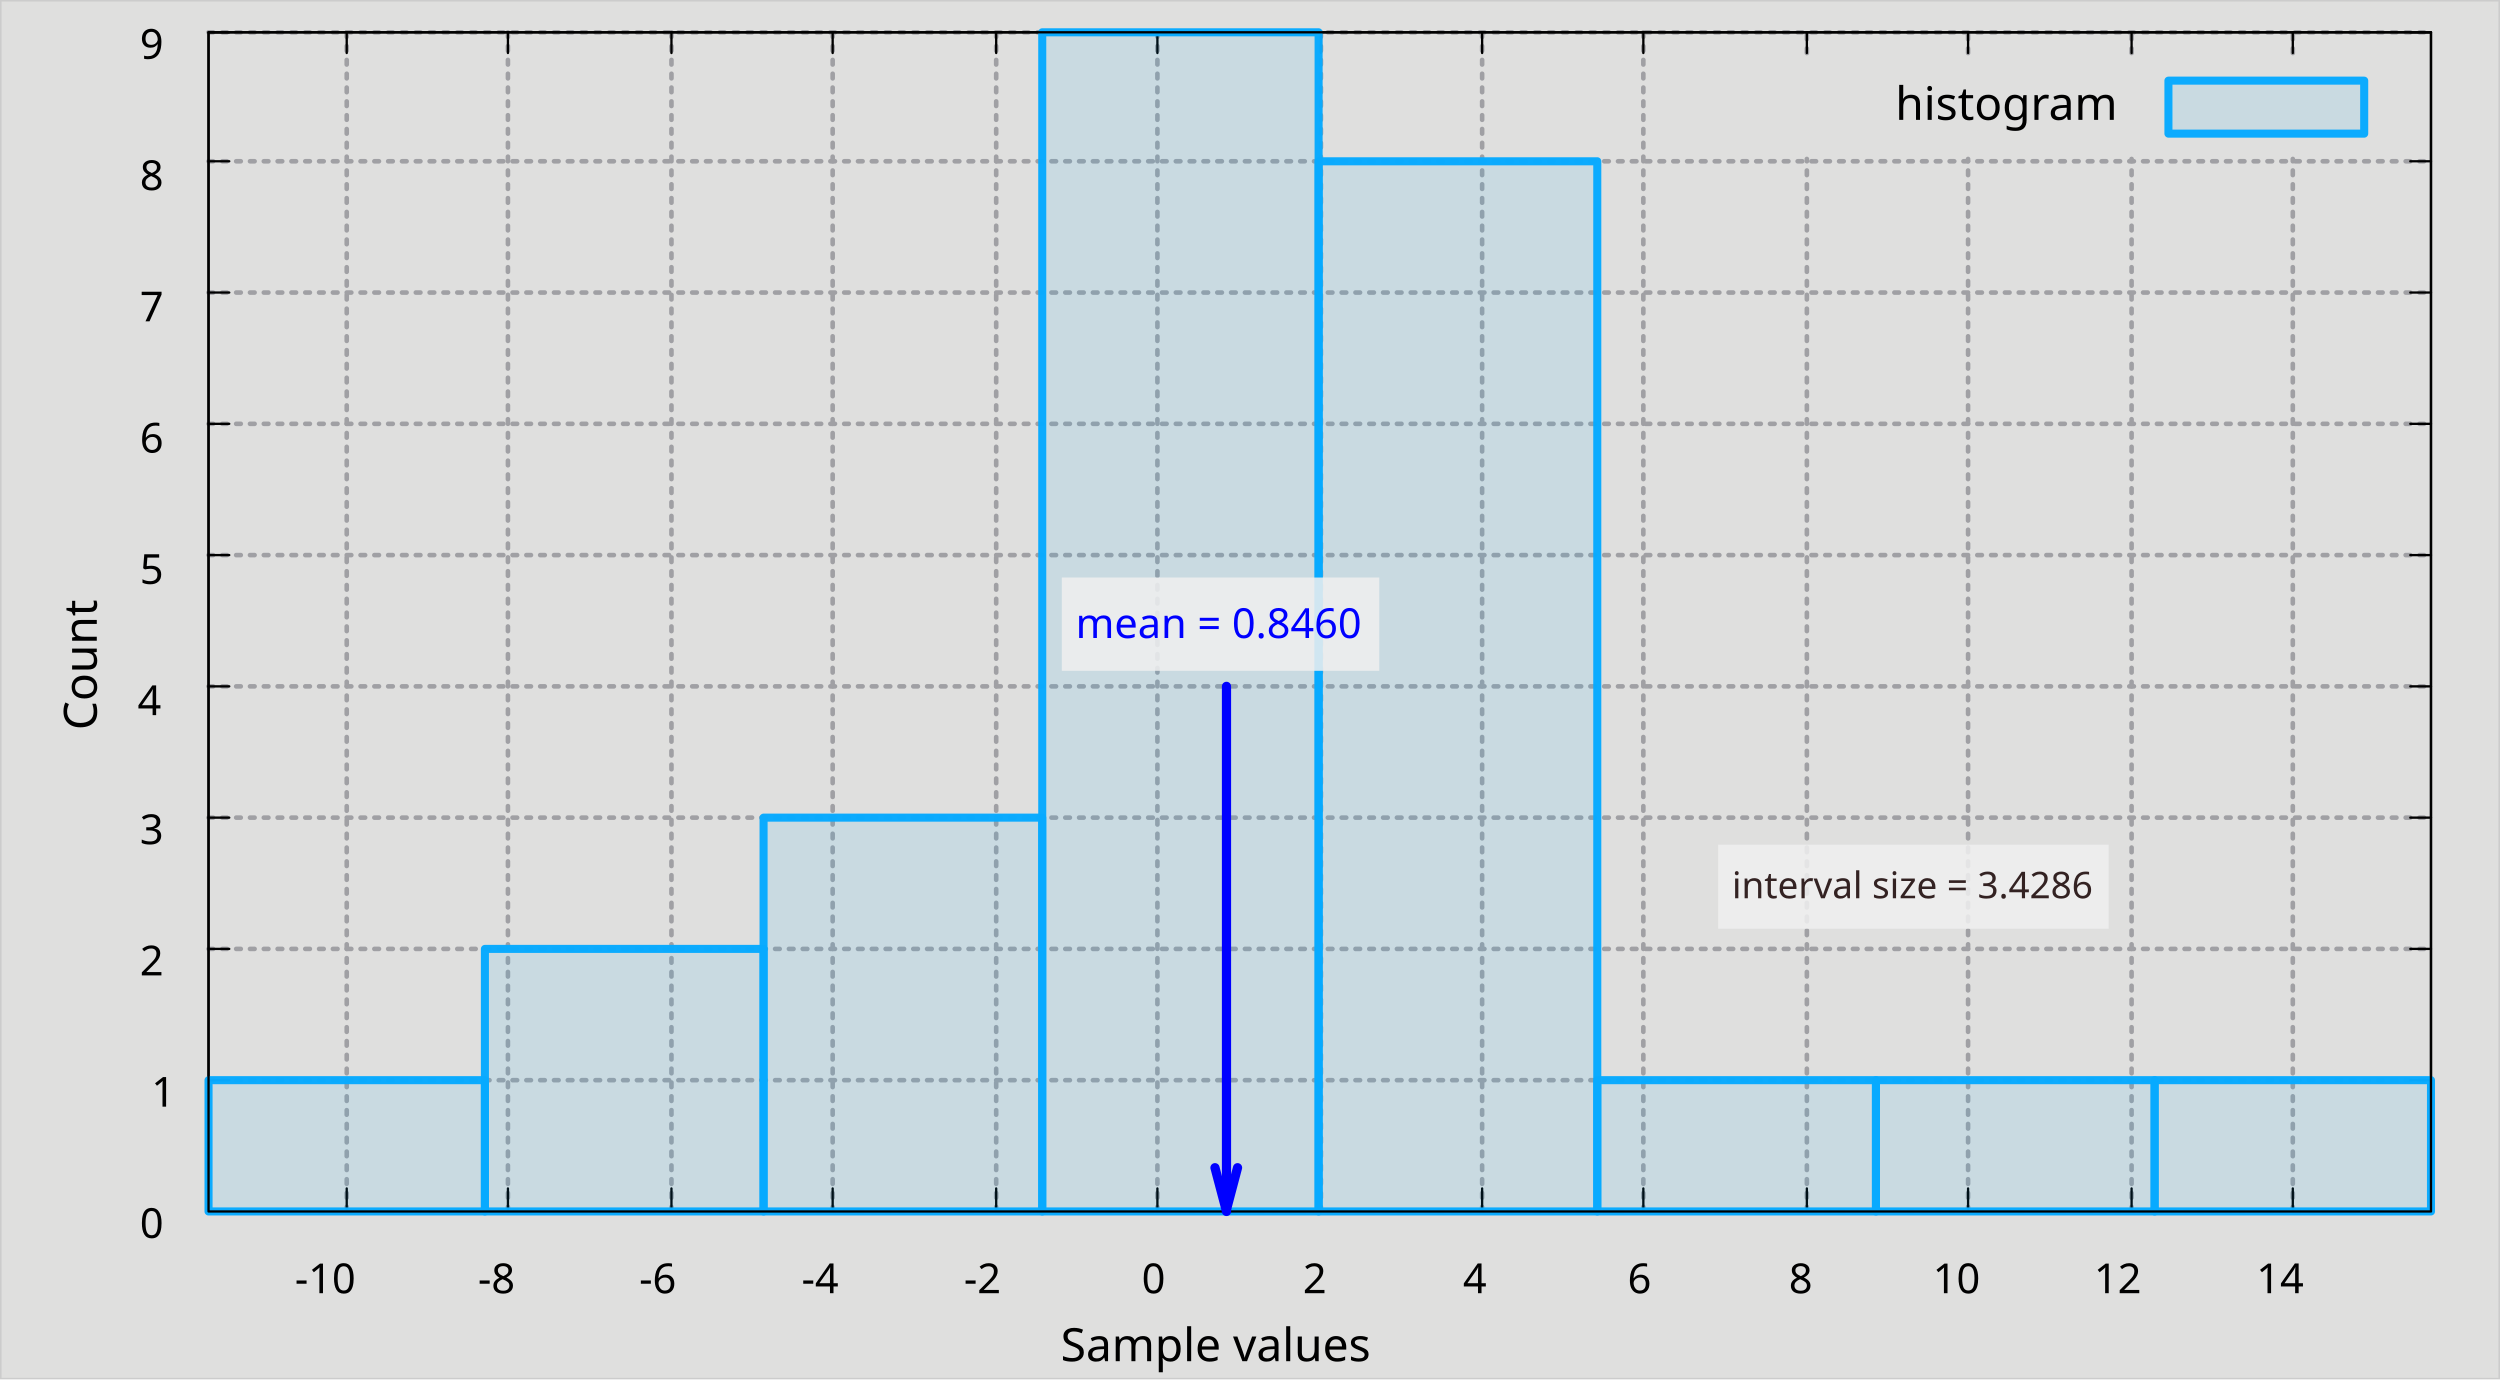
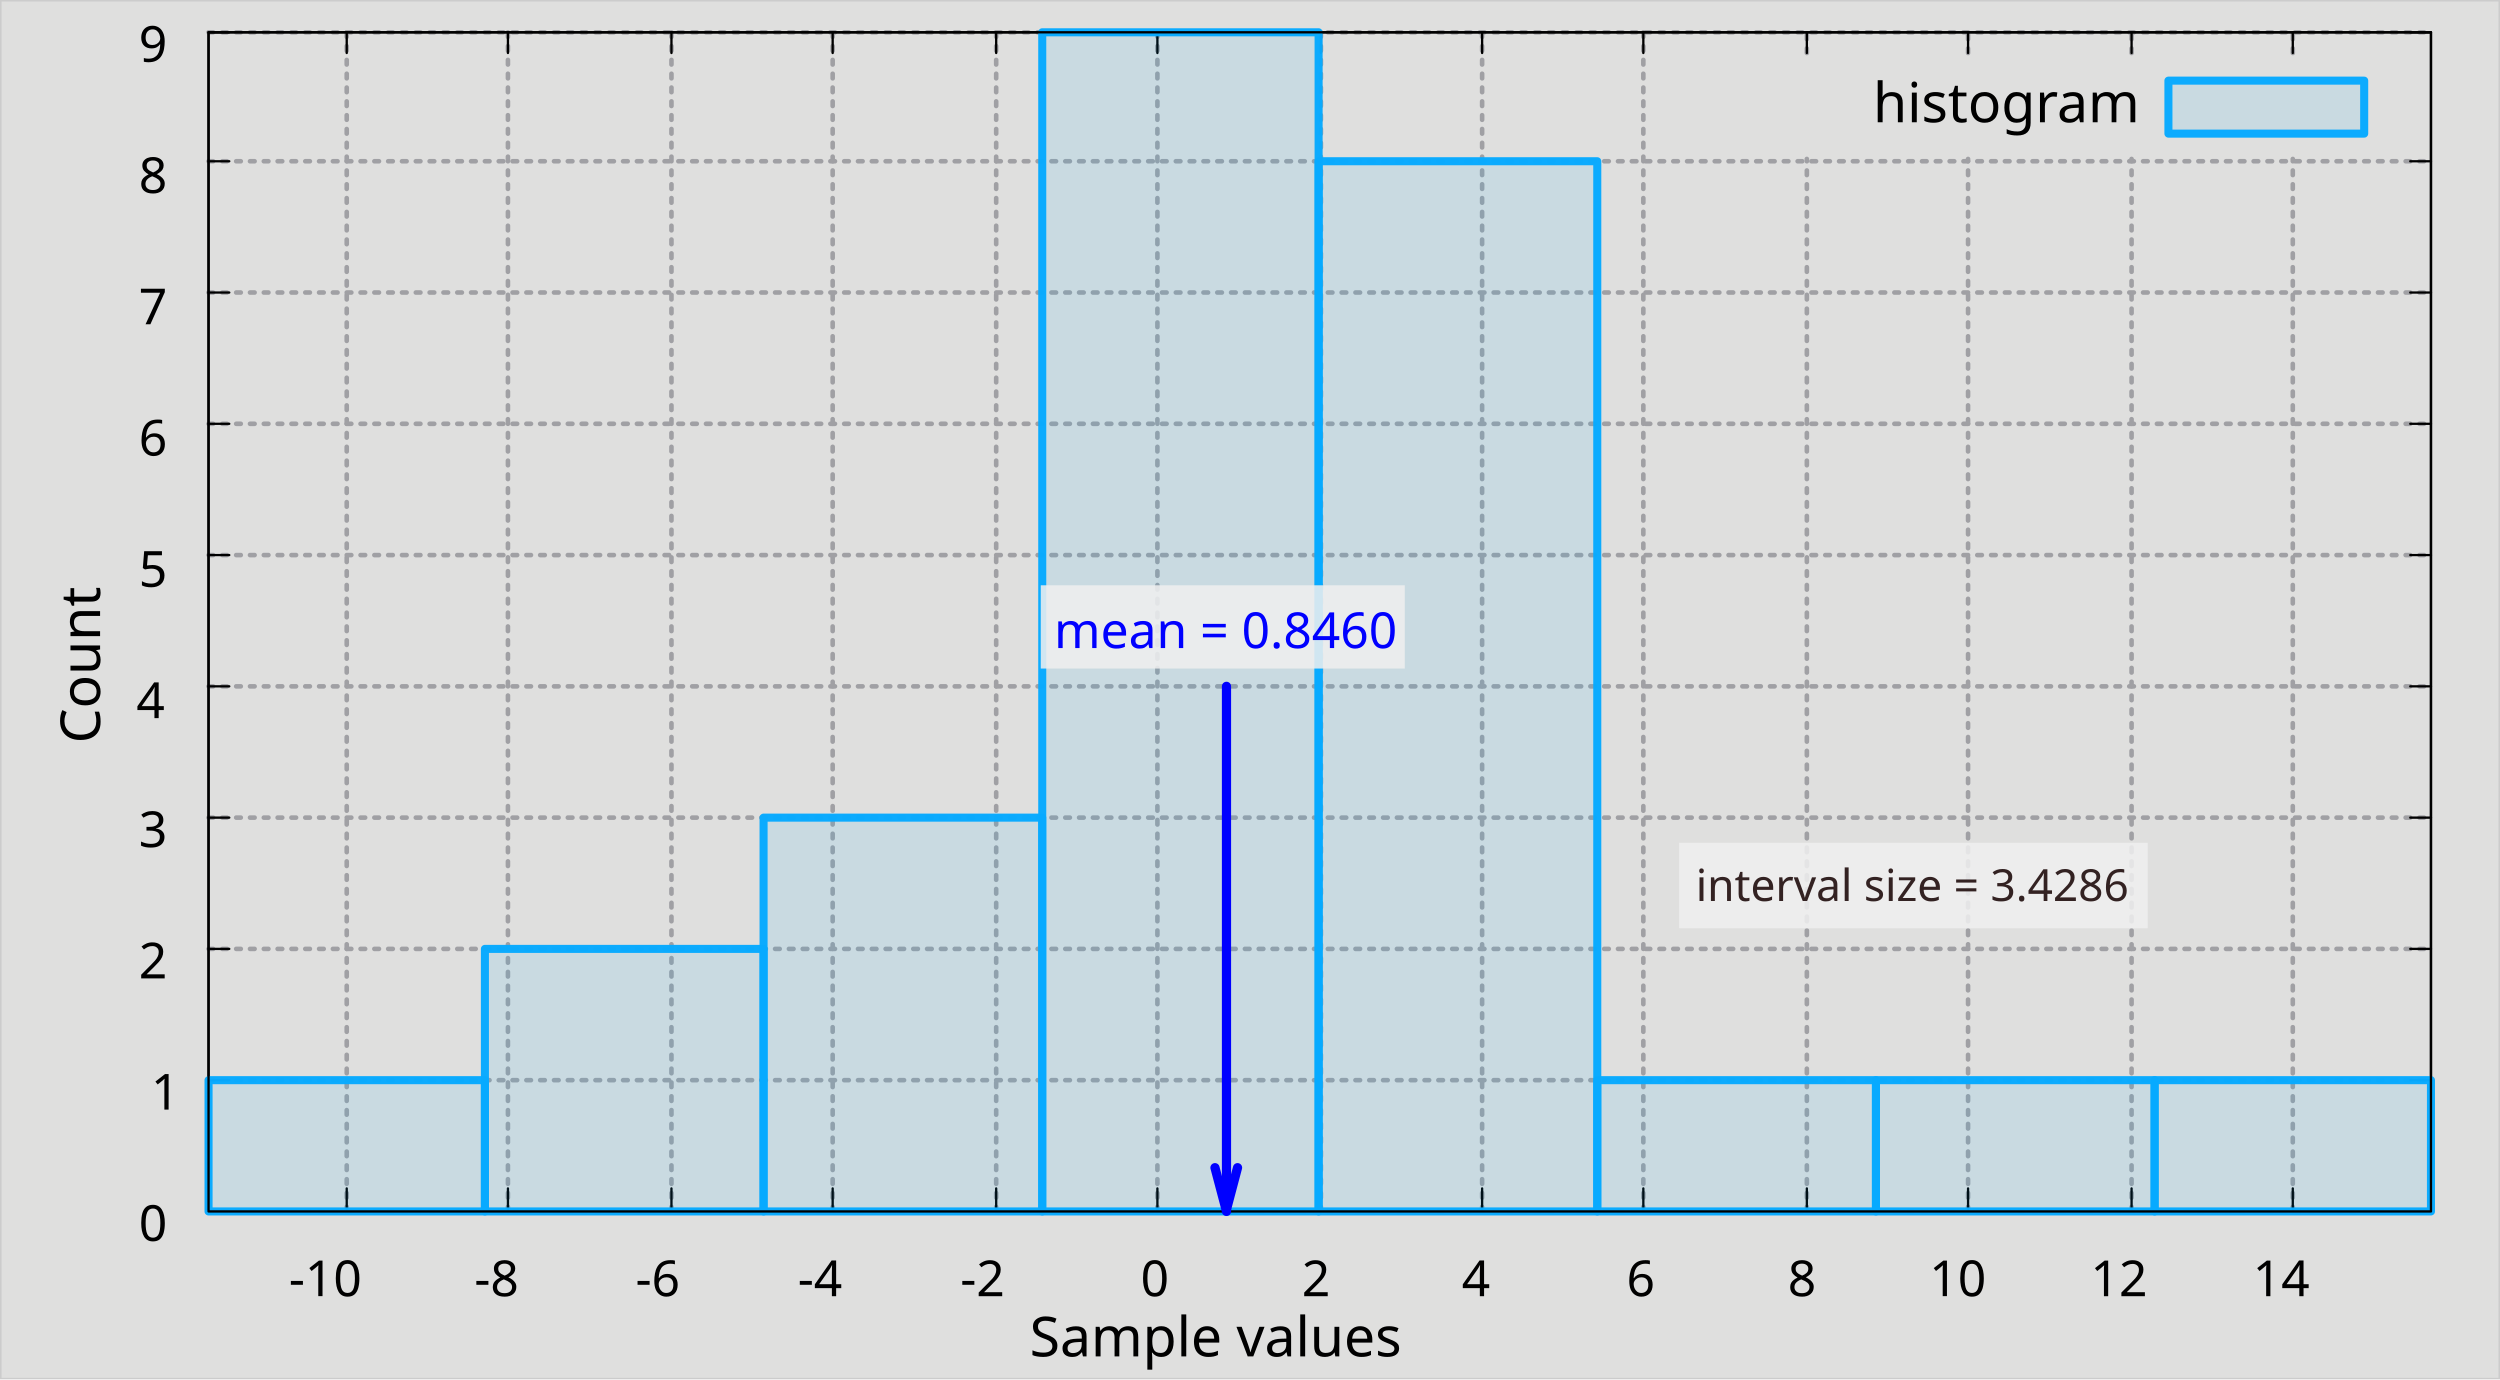
- <svg xmlns="http://www.w3.org/2000/svg" width="800" height="441.38" version="1.2" viewBox="0 0 600 331.03">
-   <g transform="matrix(.55174 0 0 .55174 4.4753e-6 -4.4887e-6)">
-     <rect x=".334" y=".334" width="1086.8" height="599.33" fill="#dddddc" fill-opacity=".941" stroke="#ccc" stroke-width=".668" />
-     <g transform="translate(-3,6)" fill-rule="evenodd">
-       <g fill="none" stroke-linecap="round" stroke-linejoin="round">
-         <polyline transform="matrix(1.0018,0,0,1.0018,-24,-16.5)" points="117.5 536.5 1082.5 536.5" stroke="#a0a0a4" stroke-dasharray="2, 4" stroke-width="2" />
-         <polyline transform="matrix(1.0018,0,0,1.0018,-24,-16.5)" points="117.5 536.5 126.5 536.5" stroke="#000" />
-         <polyline transform="matrix(1.0018,0,0,1.0018,-24,-16.5)" points="1082.5 536.5 1073.5 536.5" stroke="#000" />
+ <svg xmlns="http://www.w3.org/2000/svg" width="700" height="386.21" version="1.2" viewBox="0 0 525 289.66">
+   <rect x=".161" y=".161" width="524.68" height="289.34" fill="#dddddc" fill-opacity=".941" stroke="#ccc" stroke-width=".322" />
+   <g fill="none" stroke-linecap="round" stroke-linejoin="round">
+     <polyline transform="matrix(.48364 0 0 .48364 -13.035 -5.0691)" points="117.5 536.5 1082.5 536.5" stroke="#a0a0a4" stroke-dasharray="2, 4" stroke-width="2" />
+     <polyline transform="matrix(.48364 0 0 .48364 -13.035 -5.0691)" points="117.5 536.5 126.5 536.5" stroke="#000" />
+     <polyline transform="matrix(.48364 0 0 .48364 -13.035 -5.0691)" points="1082.5 536.5 1073.5 536.5" stroke="#000" />
+   </g>
+   <text x="26.426" y="260.588" fill="#000000" fill-rule="evenodd" font-family="Sans" font-size="10.446px" font-weight="400" stroke-linecap="square" stroke-linejoin="bevel" stroke-width=".58" xml:space="preserve"> 0</text>
+   <g fill="none" stroke-linecap="round" stroke-linejoin="round">
+     <polyline transform="matrix(.48364 0 0 .48364 -13.035 -5.0691)" points="117.5 479.5 1082.5 479.5" stroke="#a0a0a4" stroke-dasharray="2, 4" stroke-width="2" />
+     <polyline transform="matrix(.48364 0 0 .48364 -13.035 -5.0691)" points="117.5 479.5 126.5 479.5" stroke="#000" />
+     <polyline transform="matrix(.48364 0 0 .48364 -13.035 -5.0691)" points="1082.5 479.5 1073.5 479.5" stroke="#000" />
+   </g>
+   <text x="28.99" y="233.02" fill="#000000" fill-rule="evenodd" font-family="Sans" font-size="10.446px" font-weight="400" stroke-linecap="square" stroke-linejoin="bevel" stroke-width=".58" xml:space="preserve"> 1</text>
+   <g fill="none" stroke-linecap="round" stroke-linejoin="round">
+     <polyline transform="matrix(.48364 0 0 .48364 -13.035 -5.0691)" points="117.5 422.5 1082.5 422.5" stroke="#a0a0a4" stroke-dasharray="2, 4" stroke-width="2" />
+     <polyline transform="matrix(.48364 0 0 .48364 -13.035 -5.0691)" points="117.5 422.5 126.5 422.5" stroke="#000" />
+     <polyline transform="matrix(.48364 0 0 .48364 -13.035 -5.0691)" points="1082.5 422.5 1073.5 422.5" stroke="#000" />
+   </g>
+   <text x="26.428" y="205.461" fill="#000000" fill-rule="evenodd" font-family="Sans" font-size="10.446px" font-weight="400" stroke-linecap="square" stroke-linejoin="bevel" stroke-width=".58" xml:space="preserve"> 2</text>
+   <g fill="none" stroke-linecap="round" stroke-linejoin="round">
+     <polyline transform="matrix(.48364 0 0 .48364 -13.035 -5.0691)" points="117.5 365.5 1082.5 365.5" stroke="#a0a0a4" stroke-dasharray="2, 4" stroke-width="2" />
+     <polyline transform="matrix(.48364 0 0 .48364 -13.035 -5.0691)" points="117.5 365.5 126.5 365.5" stroke="#000" />
+     <polyline transform="matrix(.48364 0 0 .48364 -13.035 -5.0691)" points="1082.5 365.5 1073.5 365.5" stroke="#000" />
+   </g>
+   <text x="26.433" y="177.885" fill="#000000" fill-rule="evenodd" font-family="Sans" font-size="10.446px" font-weight="400" stroke-linecap="square" stroke-linejoin="bevel" stroke-width=".58" xml:space="preserve"> 3</text>
+   <g fill="none" stroke-linecap="round" stroke-linejoin="round">
+     <polyline transform="matrix(.48364 0 0 .48364 -13.035 -5.0691)" points="117.5 308.5 1082.5 308.5" stroke="#a0a0a4" stroke-dasharray="2, 4" stroke-width="2" />
+     <polyline transform="matrix(.48364 0 0 .48364 -13.035 -5.0691)" points="117.5 308.5 126.5 308.5" stroke="#000" />
+     <polyline transform="matrix(.48364 0 0 .48364 -13.035 -5.0691)" points="1082.5 308.5 1073.5 308.5" stroke="#000" />
+   </g>
+   <text x="25.917" y="150.805" fill="#000000" fill-rule="evenodd" font-family="Sans" font-size="10.446px" font-weight="400" stroke-linecap="square" stroke-linejoin="bevel" stroke-width=".58" xml:space="preserve"> 4</text>
+   <g fill="none" stroke-linecap="round" stroke-linejoin="round">
+     <polyline transform="matrix(.48364 0 0 .48364 -13.035 -5.0691)" points="117.5 251.5 1082.5 251.5" stroke="#a0a0a4" stroke-dasharray="2, 4" stroke-width="2" />
+     <polyline transform="matrix(.48364 0 0 .48364 -13.035 -5.0691)" points="117.5 251.5 126.5 251.5" stroke="#000" />
+     <polyline transform="matrix(.48364 0 0 .48364 -13.035 -5.0691)" points="1082.5 251.5 1073.5 251.5" stroke="#000" />
+   </g>
+   <text x="26.433" y="123.225" fill="#000000" fill-rule="evenodd" font-family="Sans" font-size="10.446px" font-weight="400" stroke-linecap="square" stroke-linejoin="bevel" stroke-width=".58" xml:space="preserve"> 5</text>
+   <g fill="none" stroke-linecap="round" stroke-linejoin="round">
+     <polyline transform="matrix(.48364 0 0 .48364 -13.035 -5.0691)" points="117.5 194.5 1082.5 194.5" stroke="#a0a0a4" stroke-dasharray="2, 4" stroke-width="2" />
+     <polyline transform="matrix(.48364 0 0 .48364 -13.035 -5.0691)" points="117.5 194.5 126.5 194.5" stroke="#000" />
+     <polyline transform="matrix(.48364 0 0 .48364 -13.035 -5.0691)" points="1082.5 194.5 1073.5 194.5" stroke="#000" />
+   </g>
+   <text x="26.424" y="95.666" fill="#000000" fill-rule="evenodd" font-family="Sans" font-size="10.446px" font-weight="400" stroke-linecap="square" stroke-linejoin="bevel" stroke-width=".58" xml:space="preserve"> 6</text>
+   <g fill="none" stroke-linecap="round" stroke-linejoin="round">
+     <polyline transform="matrix(.48364 0 0 .48364 -13.035 -5.0691)" points="117.5 137.5 1082.5 137.5" stroke="#a0a0a4" stroke-dasharray="2, 4" stroke-width="2" />
+     <polyline transform="matrix(.48364 0 0 .48364 -13.035 -5.0691)" points="117.5 137.5 126.5 137.5" stroke="#000" />
+     <polyline transform="matrix(.48364 0 0 .48364 -13.035 -5.0691)" points="1082.5 137.5 1073.5 137.5" stroke="#000" />
+   </g>
+   <text x="26.426" y="68.099" fill="#000000" fill-rule="evenodd" font-family="Sans" font-size="10.446px" font-weight="400" stroke-linecap="square" stroke-linejoin="bevel" stroke-width=".58" xml:space="preserve"> 7</text>
+   <g fill="none" stroke-linecap="round" stroke-linejoin="round">
+     <polyline transform="matrix(.48364 0 0 .48364 -13.035 -5.0691)" points="117.5 80.5 1082.5 80.5" stroke="#a0a0a4" stroke-dasharray="2, 4" stroke-width="2" />
+     <polyline transform="matrix(.48364 0 0 .48364 -13.035 -5.0691)" points="117.5 80.5 126.5 80.5" stroke="#000" />
+     <polyline transform="matrix(.48364 0 0 .48364 -13.035 -5.0691)" points="1082.5 80.5 1073.5 80.5" stroke="#000" />
+   </g>
+   <text x="26.426" y="40.531" fill="#000000" fill-rule="evenodd" font-family="Sans" font-size="10.446px" font-weight="400" stroke-linecap="square" stroke-linejoin="bevel" stroke-width=".58" xml:space="preserve"> 8</text>
+   <g fill="none" stroke-linecap="round" stroke-linejoin="round">
+     <polyline transform="matrix(.48364 0 0 .48364 -13.035 -5.0691)" points="117.5 24.5 1082.5 24.5" stroke="#a0a0a4" stroke-dasharray="2, 4" stroke-width="2" />
+     <polyline transform="matrix(.48364 0 0 .48364 -13.035 -5.0691)" points="117.5 24.5 126.5 24.5" stroke="#000" />
+     <polyline transform="matrix(.48364 0 0 .48364 -13.035 -5.0691)" points="1082.5 24.5 1073.5 24.5" stroke="#000" />
+   </g>
+   <text x="26.428" y="12.963" fill="#000000" fill-rule="evenodd" font-family="Sans" font-size="10.446px" font-weight="400" stroke-linecap="square" stroke-linejoin="bevel" stroke-width=".58" xml:space="preserve"> 9</text>
+   <g fill="none" stroke-linecap="round" stroke-linejoin="round">
+     <polyline transform="matrix(.48364 0 0 .48364 -13.035 -5.0691)" points="177.5 536.5 177.5 24.5" stroke="#a0a0a4" stroke-dasharray="2, 4" stroke-width="2" />
+     <polyline transform="matrix(.48364 0 0 .48364 -13.035 -5.0691)" points="177.5 536.5 177.5 526.5" stroke="#000" />
+     <polyline transform="matrix(.48364 0 0 .48364 -13.035 -5.0691)" points="177.5 24.5 177.5 33.5" stroke="#000" />
+   </g>
+   <text x="60.661" y="272.196" fill="#000000" fill-rule="evenodd" font-family="Sans" font-size="10.446px" font-weight="400" stroke-linecap="square" stroke-linejoin="bevel" stroke-width=".58" xml:space="preserve">-10</text>
+   <g fill="none" stroke-linecap="round" stroke-linejoin="round">
+     <polyline transform="matrix(.48364 0 0 .48364 -13.035 -5.0691)" points="247.5 536.5 247.5 24.5" stroke="#a0a0a4" stroke-dasharray="2, 4" stroke-width="2" />
+     <polyline transform="matrix(.48364 0 0 .48364 -13.035 -5.0691)" points="247.5 536.5 247.5 526.5" stroke="#000" />
+     <polyline transform="matrix(.48364 0 0 .48364 -13.035 -5.0691)" points="247.5 24.5 247.5 33.5" stroke="#000" />
+   </g>
+   <text x="99.609" y="272.195" fill="#000000" fill-rule="evenodd" font-family="Sans" font-size="10.446px" font-weight="400" stroke-linecap="square" stroke-linejoin="bevel" stroke-width=".58" xml:space="preserve">-8</text>
+   <g fill="none" stroke-linecap="round" stroke-linejoin="round">
+     <polyline transform="matrix(.48364 0 0 .48364 -13.035 -5.0691)" points="318.5 536.5 318.5 24.5" stroke="#a0a0a4" stroke-dasharray="2, 4" stroke-width="2" />
+     <polyline transform="matrix(.48364 0 0 .48364 -13.035 -5.0691)" points="318.5 536.5 318.5 526.5" stroke="#000" />
+     <polyline transform="matrix(.48364 0 0 .48364 -13.035 -5.0691)" points="318.5 24.5 318.5 33.5" stroke="#000" />
+   </g>
+   <text x="133.461" y="272.195" fill="#000000" fill-rule="evenodd" font-family="Sans" font-size="10.446px" font-weight="400" stroke-linecap="square" stroke-linejoin="bevel" stroke-width=".58" xml:space="preserve">-6</text>
+   <g fill="none" stroke-linecap="round" stroke-linejoin="round">
+     <polyline transform="matrix(.48364 0 0 .48364 -13.035 -5.0691)" points="388.5 536.5 388.5 24.5" stroke="#a0a0a4" stroke-dasharray="2, 4" stroke-width="2" />
+     <polyline transform="matrix(.48364 0 0 .48364 -13.035 -5.0691)" points="388.5 536.5 388.5 526.5" stroke="#000" />
+     <polyline transform="matrix(.48364 0 0 .48364 -13.035 -5.0691)" points="388.5 24.5 388.5 33.5" stroke="#000" />
+   </g>
+   <text x="167.535" y="272.198" fill="#000000" fill-rule="evenodd" font-family="Sans" font-size="10.446px" font-weight="400" stroke-linecap="square" stroke-linejoin="bevel" stroke-width=".58" xml:space="preserve">-4</text>
+   <g fill="none" stroke-linecap="round" stroke-linejoin="round">
+     <polyline transform="matrix(.48364 0 0 .48364 -13.035 -5.0691)" points="459.5 536.5 459.5 24.5" stroke="#a0a0a4" stroke-dasharray="2, 4" stroke-width="2" />
+     <polyline transform="matrix(.48364 0 0 .48364 -13.035 -5.0691)" points="459.5 536.5 459.5 526.5" stroke="#000" />
+     <polyline transform="matrix(.48364 0 0 .48364 -13.035 -5.0691)" points="459.5 24.5 459.5 33.5" stroke="#000" />
+   </g>
+   <text x="201.659" y="272.204" fill="#000000" fill-rule="evenodd" font-family="Sans" font-size="10.446px" font-weight="400" stroke-linecap="square" stroke-linejoin="bevel" stroke-width=".58" xml:space="preserve">-2</text>
+   <g fill="none" stroke-linecap="round" stroke-linejoin="round">
+     <polyline transform="matrix(.48364 0 0 .48364 -13.035 -5.0691)" points="529.5 536.5 529.5 24.5" stroke="#a0a0a4" stroke-dasharray="2, 4" stroke-width="2" />
+     <polyline transform="matrix(.48364 0 0 .48364 -13.035 -5.0691)" points="529.5 536.5 529.5 526.5" stroke="#000" />
+     <polyline transform="matrix(.48364 0 0 .48364 -13.035 -5.0691)" points="529.5 24.5 529.5 33.5" stroke="#000" />
+   </g>
+   <text x="236.809" y="272.196" fill="#000000" fill-rule="evenodd" font-family="Sans" font-size="10.446px" font-weight="400" stroke-linecap="square" stroke-linejoin="bevel" stroke-width=".58" xml:space="preserve"> 0</text>
+   <g fill="none" stroke-linecap="round" stroke-linejoin="round">
+     <polyline transform="matrix(.48364 0 0 .48364 -13.035 -5.0691)" points="600.5 536.5 600.5 24.5" stroke="#a0a0a4" stroke-dasharray="2, 4" stroke-width="2" />
+     <polyline transform="matrix(.48364 0 0 .48364 -13.035 -5.0691)" points="600.5 536.5 600.5 526.5" stroke="#000" />
+     <polyline transform="matrix(.48364 0 0 .48364 -13.035 -5.0691)" points="600.5 24.5 600.5 33.5" stroke="#000" />
+   </g>
+   <text x="270.667" y="272.204" fill="#000000" fill-rule="evenodd" font-family="Sans" font-size="10.446px" font-weight="400" stroke-linecap="square" stroke-linejoin="bevel" stroke-width=".58" xml:space="preserve"> 2</text>
+   <g fill="none" stroke-linecap="round" stroke-linejoin="round">
+     <polyline transform="matrix(.48364 0 0 .48364 -13.035 -5.0691)" points="670.5 536.5 670.5 24.5" stroke="#a0a0a4" stroke-dasharray="2, 4" stroke-width="2" />
+     <polyline transform="matrix(.48364 0 0 .48364 -13.035 -5.0691)" points="670.5 536.5 670.5 526.5" stroke="#000" />
+     <polyline transform="matrix(.48364 0 0 .48364 -13.035 -5.0691)" points="670.5 24.5 670.5 33.5" stroke="#000" />
+   </g>
+   <text x="304.252" y="272.198" fill="#000000" fill-rule="evenodd" font-family="Sans" font-size="10.446px" font-weight="400" stroke-linecap="square" stroke-linejoin="bevel" stroke-width=".58" xml:space="preserve"> 4</text>
+   <g fill="none" stroke-linecap="round" stroke-linejoin="round">
+     <polyline transform="matrix(.48364 0 0 .48364 -13.035 -5.0691)" points="740.5 536.5 740.5 24.5" stroke="#a0a0a4" stroke-dasharray="2, 4" stroke-width="2" />
+     <polyline transform="matrix(.48364 0 0 .48364 -13.035 -5.0691)" points="740.5 536.5 740.5 526.5" stroke="#000" />
+     <polyline transform="matrix(.48364 0 0 .48364 -13.035 -5.0691)" points="740.5 24.5 740.5 33.5" stroke="#000" />
+   </g>
+   <text x="338.856" y="272.195" fill="#000000" fill-rule="evenodd" font-family="Sans" font-size="10.446px" font-weight="400" stroke-linecap="square" stroke-linejoin="bevel" stroke-width=".58" xml:space="preserve"> 6</text>
+   <g fill="none" stroke-linecap="round" stroke-linejoin="round">
+     <polyline transform="matrix(.48364 0 0 .48364 -13.035 -5.0691)" points="811.5 536.5 811.5 79.5" stroke="#a0a0a4" stroke-dasharray="2, 4" stroke-width="2" />
+     <polyline transform="matrix(.48364 0 0 .48364 -13.035 -5.0691)" points="811.5 33.5 811.5 24.5" stroke="#a0a0a4" stroke-dasharray="2, 4" stroke-width="2" />
+     <polyline transform="matrix(.48364 0 0 .48364 -13.035 -5.0691)" points="811.5 536.5 811.5 526.5" stroke="#000" />
+     <polyline transform="matrix(.48364 0 0 .48364 -13.035 -5.0691)" points="811.5 24.5 811.5 33.5" stroke="#000" />
+   </g>
+   <text x="372.713" y="272.195" fill="#000000" fill-rule="evenodd" font-family="Sans" font-size="10.446px" font-weight="400" stroke-linecap="square" stroke-linejoin="bevel" stroke-width=".58" xml:space="preserve"> 8</text>
+   <g fill="none" stroke-linecap="round" stroke-linejoin="round">
+     <polyline transform="matrix(.48364 0 0 .48364 -13.035 -5.0691)" points="881.5 536.5 881.5 79.5" stroke="#a0a0a4" stroke-dasharray="2, 4" stroke-width="2" />
+     <polyline transform="matrix(.48364 0 0 .48364 -13.035 -5.0691)" points="881.5 33.5 881.5 24.5" stroke="#a0a0a4" stroke-dasharray="2, 4" stroke-width="2" />
+     <polyline transform="matrix(.48364 0 0 .48364 -13.035 -5.0691)" points="881.5 536.5 881.5 526.5" stroke="#000" />
+     <polyline transform="matrix(.48364 0 0 .48364 -13.035 -5.0691)" points="881.5 24.5 881.5 33.5" stroke="#000" />
+   </g>
+   <text x="402.442" y="272.196" fill="#000000" fill-rule="evenodd" font-family="Sans" font-size="10.446px" font-weight="400" stroke-linecap="square" stroke-linejoin="bevel" stroke-width=".58" xml:space="preserve"> 10</text>
+   <g fill="none" stroke-linecap="round" stroke-linejoin="round">
+     <polyline transform="matrix(.48364 0 0 .48364 -13.035 -5.0691)" points="952.5 536.5 952.5 79.5" stroke="#a0a0a4" stroke-dasharray="2, 4" stroke-width="2" />
+     <polyline transform="matrix(.48364 0 0 .48364 -13.035 -5.0691)" points="952.5 33.5 952.5 24.5" stroke="#a0a0a4" stroke-dasharray="2, 4" stroke-width="2" />
+     <polyline transform="matrix(.48364 0 0 .48364 -13.035 -5.0691)" points="952.5 536.5 952.5 526.5" stroke="#000" />
+     <polyline transform="matrix(.48364 0 0 .48364 -13.035 -5.0691)" points="952.5 24.5 952.5 33.5" stroke="#000" />
+   </g>
+   <text x="436.299" y="272.204" fill="#000000" fill-rule="evenodd" font-family="Sans" font-size="10.446px" font-weight="400" stroke-linecap="square" stroke-linejoin="bevel" stroke-width=".58" xml:space="preserve"> 12</text>
+   <g fill="none" stroke-linecap="round" stroke-linejoin="round">
+     <polyline transform="matrix(.48364 0 0 .48364 -13.035 -5.0691)" points="1022.5 536.5 1022.5 79.5" stroke="#a0a0a4" stroke-dasharray="2, 4" stroke-width="2" />
+     <polyline transform="matrix(.48364 0 0 .48364 -13.035 -5.0691)" points="1022.5 33.5 1022.5 24.5" stroke="#a0a0a4" stroke-dasharray="2, 4" stroke-width="2" />
+     <polyline transform="matrix(.48364 0 0 .48364 -13.035 -5.0691)" points="1022.5 536.5 1022.5 526.5" stroke="#000" />
+     <polyline transform="matrix(.48364 0 0 .48364 -13.035 -5.0691)" points="1022.5 24.5 1022.5 33.5" stroke="#000" />
+   </g>
+   <g fill-rule="evenodd">
+     <text x="470.368" y="272.198" fill="#000000" font-family="Sans" font-size="10.446px" font-weight="400" stroke-linecap="square" stroke-linejoin="bevel" stroke-width=".58" xml:space="preserve"> 14</text>
+     <polyline transform="matrix(.48364 0 0 .48364 -13.035 -5.0691)" points="117.5 24.5 117.5 536.5 1082.5 536.5 1082.5 24.5 117.5 24.5" fill="none" stroke="#000" stroke-linecap="round" stroke-linejoin="round" />
+     <text x="393.337" y="25.668" fill="#000000" font-family="Sans" font-size="11.607px" font-weight="400" stroke-linecap="square" stroke-linejoin="bevel" stroke-width=".58" xml:space="preserve">histogram</text>
+     <rect x="455.13" y="16.695" width="41.593" height="11.124" fill="#08aaff" fill-opacity=".1" stroke-width=".483" />
+     <path d="m455.37 28.06h41.11v-11.124h-41.11v11.124" fill="none" stroke="#08aaff" stroke-linecap="round" stroke-linejoin="round" stroke-opacity=".976" stroke-width="1.693" />
+     <rect x="43.551" y="226.59" width="58.522" height="27.568" fill="#08aaff" fill-opacity=".1" stroke-width=".483" />
+     <polyline transform="matrix(.48364 0 0 .48364 -13.035 -5.0691)" points="117.5 536.5 117.5 479.5 237.5 479.5 237.5 536.5 117.5 536.5" fill="none" stroke="#08aaff" stroke-linecap="round" stroke-linejoin="round" stroke-opacity=".976" stroke-width="3.5" />
+     <rect x="102.07" y="199.03" width="58.522" height="55.137" fill="#08aaff" fill-opacity=".1" stroke-width=".483" />
+     <polyline transform="matrix(.48364 0 0 .48364 -13.035 -5.0691)" points="237.5 536.5 237.5 422.5 358.5 422.5 358.5 536.5 237.5 536.5" fill="none" stroke="#08aaff" stroke-linecap="round" stroke-linejoin="round" stroke-opacity=".976" stroke-width="3.5" />
+     <rect x="160.59" y="171.46" width="58.522" height="82.704" fill="#08aaff" fill-opacity=".1" stroke-width=".483" />
+     <polyline transform="matrix(.48364 0 0 .48364 -13.035 -5.0691)" points="358.5 536.5 358.5 365.5 479.5 365.5 479.5 536.5 358.5 536.5" fill="none" stroke="#08aaff" stroke-linecap="round" stroke-linejoin="round" stroke-opacity=".976" stroke-width="3.5" />
+     <rect x="218.63" y="6.538" width="58.522" height="247.62" fill="#08aaff" fill-opacity=".1" stroke-width=".483" />
+     <polyline transform="matrix(.48364 0 0 .48364 -13.035 -5.0691)" points="479.5 536.5 479.5 24.5 599.5 24.5 599.5 536.5 479.5 536.5" fill="none" stroke="#08aaff" stroke-linecap="round" stroke-linejoin="round" stroke-opacity=".976" stroke-width="3.5" />
+     <rect x="277.15" y="34.106" width="58.522" height="220.06" fill="#08aaff" fill-opacity=".1" stroke-width=".483" />
+     <polyline transform="matrix(.48364 0 0 .48364 -13.035 -5.0691)" points="599.5 536.5 599.5 80.5 720.5 80.5 720.5 536.5 599.5 536.5" fill="none" stroke="#08aaff" stroke-linecap="round" stroke-linejoin="round" stroke-opacity=".976" stroke-width="3.5" />
+     <rect x="335.67" y="226.59" width="58.522" height="27.568" fill="#08aaff" fill-opacity=".1" stroke-width=".483" />
+     <polyline transform="matrix(.48364 0 0 .48364 -13.035 -5.0691)" points="720.5 536.5 720.5 479.5 841.5 479.5 841.5 536.5 720.5 536.5" fill="none" stroke="#08aaff" stroke-linecap="round" stroke-linejoin="round" stroke-opacity=".976" stroke-width="3.5" />
+     <rect x="393.71" y="226.59" width="58.522" height="27.568" fill="#08aaff" fill-opacity=".1" stroke-width=".483" />
+     <polyline transform="matrix(.48364 0 0 .48364 -13.035 -5.0691)" points="841.5 536.5 841.5 479.5 962.5 479.5 962.5 536.5 841.5 536.5" fill="none" stroke="#08aaff" stroke-linecap="round" stroke-linejoin="round" stroke-opacity=".976" stroke-width="3.5" />
+     <rect x="452.23" y="226.59" width="58.522" height="27.568" fill="#08aaff" fill-opacity=".1" stroke-width=".483" />
+     <polyline transform="matrix(.48364 0 0 .48364 -13.035 -5.0691)" points="962.5 536.5 962.5 479.5 1082.5 479.5 1082.5 536.5 962.5 536.5" fill="none" stroke="#08aaff" stroke-linecap="round" stroke-linejoin="round" stroke-opacity=".976" stroke-width="3.5" />
+     <polyline transform="matrix(.48364 0 0 .48364 -13.035 -5.0691)" points="117.5 24.5 117.5 536.5 1082.5 536.5 1082.5 24.5 117.5 24.5" fill="none" stroke="#000" stroke-linecap="round" stroke-linejoin="round" />
+     <g stroke-linecap="square" stroke-linejoin="bevel">
+       <text transform="rotate(-90)" x="-156.102" y="21.017" fill="#000000" font-family="Sans" font-size="11.607px" font-weight="400" stroke-width=".58" xml:space="preserve">Count</text>
+       <text x="216.224" y="284.85" fill="#000000" font-family="Sans" font-size="11.607px" font-weight="400" stroke-width=".58" xml:space="preserve">Sample values</text>
+       <g transform="matrix(.36231 0 0 .43173 40.667 10.77)" fill="#eef" fill-opacity=".867" font-family="'Ubuntu Medium'" font-size="13px">
+         <rect x="491" y="259.75" width="211" height="40.5" fill="#eee" fill-opacity=".867" />
      </g>
-       <text x="59.149" y="532.485" fill="#000000" font-family="Sans" font-size="18.032px" font-weight="400" stroke-linecap="square" stroke-linejoin="bevel" stroke-width="1.002" xml:space="preserve"> 0</text>
-       <g fill="none" stroke-linecap="round" stroke-linejoin="round">
-         <polyline transform="matrix(1.0018,0,0,1.0018,-24,-16.5)" points="117.5 479.5 1082.5 479.5" stroke="#a0a0a4" stroke-dasharray="2, 4" stroke-width="2" />
-         <polyline transform="matrix(1.0018,0,0,1.0018,-24,-16.5)" points="117.5 479.5 126.5 479.5" stroke="#000" />
-         <polyline transform="matrix(1.0018,0,0,1.0018,-24,-16.5)" points="1082.5 479.5 1073.5 479.5" stroke="#000" />
-       </g>
-       <text x="64.158" y="475.382" fill="#000000" font-family="Sans" font-size="18.032px" font-weight="400" stroke-linecap="square" stroke-linejoin="bevel" stroke-width="1.002" xml:space="preserve"> 1</text>
-       <g fill="none" stroke-linecap="round" stroke-linejoin="round">
-         <polyline transform="matrix(1.0018,0,0,1.0018,-24,-16.5)" points="117.5 422.5 1082.5 422.5" stroke="#a0a0a4" stroke-dasharray="2, 4" stroke-width="2" />
-         <polyline transform="matrix(1.0018,0,0,1.0018,-24,-16.5)" points="117.5 422.5 126.5 422.5" stroke="#000" />
-         <polyline transform="matrix(1.0018,0,0,1.0018,-24,-16.5)" points="1082.5 422.5 1073.5 422.5" stroke="#000" />
-       </g>
-       <text x="59.149" y="418.28" fill="#000000" font-family="Sans" font-size="18.032px" font-weight="400" stroke-linecap="square" stroke-linejoin="bevel" stroke-width="1.002" xml:space="preserve"> 2</text>
-       <g fill="none" stroke-linecap="round" stroke-linejoin="round">
-         <polyline transform="matrix(1.0018,0,0,1.0018,-24,-16.5)" points="117.5 365.5 1082.5 365.5" stroke="#a0a0a4" stroke-dasharray="2, 4" stroke-width="2" />
-         <polyline transform="matrix(1.0018,0,0,1.0018,-24,-16.5)" points="117.5 365.5 126.5 365.5" stroke="#000" />
-         <polyline transform="matrix(1.0018,0,0,1.0018,-24,-16.5)" points="1082.5 365.5 1073.5 365.5" stroke="#000" />
-       </g>
-       <text x="59.149" y="361.177" fill="#000000" font-family="Sans" font-size="18.032px" font-weight="400" stroke-linecap="square" stroke-linejoin="bevel" stroke-width="1.002" xml:space="preserve"> 3</text>
-       <g fill="none" stroke-linecap="round" stroke-linejoin="round">
-         <polyline transform="matrix(1.0018,0,0,1.0018,-24,-16.5)" points="117.5 308.5 1082.5 308.5" stroke="#a0a0a4" stroke-dasharray="2, 4" stroke-width="2" />
-         <polyline transform="matrix(1.0018,0,0,1.0018,-24,-16.5)" points="117.5 308.5 126.5 308.5" stroke="#000" />
-         <polyline transform="matrix(1.0018,0,0,1.0018,-24,-16.5)" points="1082.5 308.5 1073.5 308.5" stroke="#000" />
-       </g>
-       <text x="58.147" y="305.077" fill="#000000" font-family="Sans" font-size="18.032px" font-weight="400" stroke-linecap="square" stroke-linejoin="bevel" stroke-width="1.002" xml:space="preserve"> 4</text>
-       <g fill="none" stroke-linecap="round" stroke-linejoin="round">
-         <polyline transform="matrix(1.0018,0,0,1.0018,-24,-16.5)" points="117.5 251.5 1082.5 251.5" stroke="#a0a0a4" stroke-dasharray="2, 4" stroke-width="2" />
-         <polyline transform="matrix(1.0018,0,0,1.0018,-24,-16.5)" points="117.5 251.5 126.5 251.5" stroke="#000" />
-         <polyline transform="matrix(1.0018,0,0,1.0018,-24,-16.5)" points="1082.5 251.5 1073.5 251.5" stroke="#000" />
-       </g>
-       <text x="59.149" y="247.974" fill="#000000" font-family="Sans" font-size="18.032px" font-weight="400" stroke-linecap="square" stroke-linejoin="bevel" stroke-width="1.002" xml:space="preserve"> 5</text>
-       <g fill="none" stroke-linecap="round" stroke-linejoin="round">
-         <polyline transform="matrix(1.0018,0,0,1.0018,-24,-16.5)" points="117.5 194.5 1082.5 194.5" stroke="#a0a0a4" stroke-dasharray="2, 4" stroke-width="2" />
-         <polyline transform="matrix(1.0018,0,0,1.0018,-24,-16.5)" points="117.5 194.5 126.5 194.5" stroke="#000" />
-         <polyline transform="matrix(1.0018,0,0,1.0018,-24,-16.5)" points="1082.5 194.5 1073.5 194.5" stroke="#000" />
-       </g>
-       <text x="59.149" y="190.872" fill="#000000" font-family="Sans" font-size="18.032px" font-weight="400" stroke-linecap="square" stroke-linejoin="bevel" stroke-width="1.002" xml:space="preserve"> 6</text>
-       <g fill="none" stroke-linecap="round" stroke-linejoin="round">
-         <polyline transform="matrix(1.0018,0,0,1.0018,-24,-16.5)" points="117.5 137.5 1082.5 137.5" stroke="#a0a0a4" stroke-dasharray="2, 4" stroke-width="2" />
-         <polyline transform="matrix(1.0018,0,0,1.0018,-24,-16.5)" points="117.5 137.5 126.5 137.5" stroke="#000" />
-         <polyline transform="matrix(1.0018,0,0,1.0018,-24,-16.5)" points="1082.5 137.5 1073.5 137.5" stroke="#000" />
-       </g>
-       <text x="59.149" y="133.77" fill="#000000" font-family="Sans" font-size="18.032px" font-weight="400" stroke-linecap="square" stroke-linejoin="bevel" stroke-width="1.002" xml:space="preserve"> 7</text>
-       <g fill="none" stroke-linecap="round" stroke-linejoin="round">
-         <polyline transform="matrix(1.0018,0,0,1.0018,-24,-16.5)" points="117.5 80.5 1082.5 80.5" stroke="#a0a0a4" stroke-dasharray="2, 4" stroke-width="2" />
-         <polyline transform="matrix(1.0018,0,0,1.0018,-24,-16.5)" points="117.5 80.5 126.5 80.5" stroke="#000" />
-         <polyline transform="matrix(1.0018,0,0,1.0018,-24,-16.5)" points="1082.5 80.5 1073.5 80.5" stroke="#000" />
-       </g>
-       <text x="59.149" y="76.667" fill="#000000" font-family="Sans" font-size="18.032px" font-weight="400" stroke-linecap="square" stroke-linejoin="bevel" stroke-width="1.002" xml:space="preserve"> 8</text>
-       <g fill="none" stroke-linecap="round" stroke-linejoin="round">
-         <polyline transform="matrix(1.0018,0,0,1.0018,-24,-16.5)" points="117.5 24.5 1082.5 24.5" stroke="#a0a0a4" stroke-dasharray="2, 4" stroke-width="2" />
-         <polyline transform="matrix(1.0018,0,0,1.0018,-24,-16.5)" points="117.5 24.5 126.5 24.5" stroke="#000" />
-         <polyline transform="matrix(1.0018,0,0,1.0018,-24,-16.5)" points="1082.5 24.5 1073.5 24.5" stroke="#000" />
-       </g>
-       <text x="59.149" y="19.565" fill="#000000" font-family="Sans" font-size="18.032px" font-weight="400" stroke-linecap="square" stroke-linejoin="bevel" stroke-width="1.002" xml:space="preserve"> 9</text>
-       <g fill="none" stroke-linecap="round" stroke-linejoin="round">
-         <polyline transform="matrix(1.0018,0,0,1.0018,-24,-16.5)" points="177.5 536.5 177.5 24.5" stroke="#a0a0a4" stroke-dasharray="2, 4" stroke-width="2" />
-         <polyline transform="matrix(1.0018,0,0,1.0018,-24,-16.5)" points="177.5 536.5 177.5 526.5" stroke="#000" />
-         <polyline transform="matrix(1.0018,0,0,1.0018,-24,-16.5)" points="177.5 24.5 177.5 33.5" stroke="#000" />
-       </g>
-       <text x="131.279" y="556.528" fill="#000000" font-family="Sans" font-size="18.032px" font-weight="400" stroke-linecap="square" stroke-linejoin="bevel" stroke-width="1.002" xml:space="preserve">-10</text>
-       <g fill="none" stroke-linecap="round" stroke-linejoin="round">
-         <polyline transform="matrix(1.0018,0,0,1.0018,-24,-16.5)" points="247.5 536.5 247.5 24.5" stroke="#a0a0a4" stroke-dasharray="2, 4" stroke-width="2" />
-         <polyline transform="matrix(1.0018,0,0,1.0018,-24,-16.5)" points="247.5 536.5 247.5 526.5" stroke="#000" />
-         <polyline transform="matrix(1.0018,0,0,1.0018,-24,-16.5)" points="247.5 24.5 247.5 33.5" stroke="#000" />
-       </g>
-       <text x="210.921" y="556.528" fill="#000000" font-family="Sans" font-size="18.032px" font-weight="400" stroke-linecap="square" stroke-linejoin="bevel" stroke-width="1.002" xml:space="preserve">-8</text>
-       <g fill="none" stroke-linecap="round" stroke-linejoin="round">
-         <polyline transform="matrix(1.0018,0,0,1.0018,-24,-16.5)" points="318.5 536.5 318.5 24.5" stroke="#a0a0a4" stroke-dasharray="2, 4" stroke-width="2" />
-         <polyline transform="matrix(1.0018,0,0,1.0018,-24,-16.5)" points="318.5 536.5 318.5 526.5" stroke="#000" />
-         <polyline transform="matrix(1.0018,0,0,1.0018,-24,-16.5)" points="318.5 24.5 318.5 33.5" stroke="#000" />
-       </g>
-       <text x="281.047" y="556.528" fill="#000000" font-family="Sans" font-size="18.032px" font-weight="400" stroke-linecap="square" stroke-linejoin="bevel" stroke-width="1.002" xml:space="preserve">-6</text>
-       <g fill="none" stroke-linecap="round" stroke-linejoin="round">
-         <polyline transform="matrix(1.0018,0,0,1.0018,-24,-16.5)" points="388.5 536.5 388.5 24.5" stroke="#a0a0a4" stroke-dasharray="2, 4" stroke-width="2" />
-         <polyline transform="matrix(1.0018,0,0,1.0018,-24,-16.5)" points="388.5 536.5 388.5 526.5" stroke="#000" />
-         <polyline transform="matrix(1.0018,0,0,1.0018,-24,-16.5)" points="388.5 24.5 388.5 33.5" stroke="#000" />
-       </g>
-       <text x="351.674" y="556.528" fill="#000000" font-family="Sans" font-size="18.032px" font-weight="400" stroke-linecap="square" stroke-linejoin="bevel" stroke-width="1.002" xml:space="preserve">-4</text>
-       <g fill="none" stroke-linecap="round" stroke-linejoin="round">
-         <polyline transform="matrix(1.0018,0,0,1.0018,-24,-16.5)" points="459.5 536.5 459.5 24.5" stroke="#a0a0a4" stroke-dasharray="2, 4" stroke-width="2" />
-         <polyline transform="matrix(1.0018,0,0,1.0018,-24,-16.5)" points="459.5 536.5 459.5 526.5" stroke="#000" />
-         <polyline transform="matrix(1.0018,0,0,1.0018,-24,-16.5)" points="459.5 24.5 459.5 33.5" stroke="#000" />
-       </g>
-       <text x="422.301" y="556.528" fill="#000000" font-family="Sans" font-size="18.032px" font-weight="400" stroke-linecap="square" stroke-linejoin="bevel" stroke-width="1.002" xml:space="preserve">-2</text>
-       <g fill="none" stroke-linecap="round" stroke-linejoin="round">
-         <polyline transform="matrix(1.0018,0,0,1.0018,-24,-16.5)" points="529.5 536.5 529.5 24.5" stroke="#a0a0a4" stroke-dasharray="2, 4" stroke-width="2" />
-         <polyline transform="matrix(1.0018,0,0,1.0018,-24,-16.5)" points="529.5 536.5 529.5 526.5" stroke="#000" />
-         <polyline transform="matrix(1.0018,0,0,1.0018,-24,-16.5)" points="529.5 24.5 529.5 33.5" stroke="#000" />
-       </g>
-       <text x="494.931" y="556.528" fill="#000000" font-family="Sans" font-size="18.032px" font-weight="400" stroke-linecap="square" stroke-linejoin="bevel" stroke-width="1.002" xml:space="preserve"> 0</text>
-       <g fill="none" stroke-linecap="round" stroke-linejoin="round">
-         <polyline transform="matrix(1.0018,0,0,1.0018,-24,-16.5)" points="600.5 536.5 600.5 24.5" stroke="#a0a0a4" stroke-dasharray="2, 4" stroke-width="2" />
-         <polyline transform="matrix(1.0018,0,0,1.0018,-24,-16.5)" points="600.5 536.5 600.5 526.5" stroke="#000" />
-         <polyline transform="matrix(1.0018,0,0,1.0018,-24,-16.5)" points="600.5 24.5 600.5 33.5" stroke="#000" />
-       </g>
-       <text x="565.057" y="556.528" fill="#000000" font-family="Sans" font-size="18.032px" font-weight="400" stroke-linecap="square" stroke-linejoin="bevel" stroke-width="1.002" xml:space="preserve"> 2</text>
-       <g fill="none" stroke-linecap="round" stroke-linejoin="round">
-         <polyline transform="matrix(1.0018,0,0,1.0018,-24,-16.5)" points="670.5 536.5 670.5 24.5" stroke="#a0a0a4" stroke-dasharray="2, 4" stroke-width="2" />
-         <polyline transform="matrix(1.0018,0,0,1.0018,-24,-16.5)" points="670.5 536.5 670.5 526.5" stroke="#000" />
-         <polyline transform="matrix(1.0018,0,0,1.0018,-24,-16.5)" points="670.5 24.5 670.5 33.5" stroke="#000" />
-       </g>
-       <text x="634.681" y="556.528" fill="#000000" font-family="Sans" font-size="18.032px" font-weight="400" stroke-linecap="square" stroke-linejoin="bevel" stroke-width="1.002" xml:space="preserve"> 4</text>
-       <g fill="none" stroke-linecap="round" stroke-linejoin="round">
-         <polyline transform="matrix(1.0018,0,0,1.0018,-24,-16.5)" points="740.5 536.5 740.5 24.5" stroke="#a0a0a4" stroke-dasharray="2, 4" stroke-width="2" />
-         <polyline transform="matrix(1.0018,0,0,1.0018,-24,-16.5)" points="740.5 536.5 740.5 526.5" stroke="#000" />
-         <polyline transform="matrix(1.0018,0,0,1.0018,-24,-16.5)" points="740.5 24.5 740.5 33.5" stroke="#000" />
-       </g>
-       <text x="706.31" y="556.528" fill="#000000" font-family="Sans" font-size="18.032px" font-weight="400" stroke-linecap="square" stroke-linejoin="bevel" stroke-width="1.002" xml:space="preserve"> 6</text>
-       <g fill="none" stroke-linecap="round" stroke-linejoin="round">
-         <polyline transform="matrix(1.0018,0,0,1.0018,-24,-16.5)" points="811.5 536.5 811.5 79.5" stroke="#a0a0a4" stroke-dasharray="2, 4" stroke-width="2" />
-         <polyline transform="matrix(1.0018,0,0,1.0018,-24,-16.5)" points="811.5 33.5 811.5 24.5" stroke="#a0a0a4" stroke-dasharray="2, 4" stroke-width="2" />
-         <polyline transform="matrix(1.0018,0,0,1.0018,-24,-16.5)" points="811.5 536.5 811.5 526.5" stroke="#000" />
-         <polyline transform="matrix(1.0018,0,0,1.0018,-24,-16.5)" points="811.5 24.5 811.5 33.5" stroke="#000" />
-       </g>
-       <text x="776.436" y="556.528" fill="#000000" font-family="Sans" font-size="18.032px" font-weight="400" stroke-linecap="square" stroke-linejoin="bevel" stroke-width="1.002" xml:space="preserve"> 8</text>
-       <g fill="none" stroke-linecap="round" stroke-linejoin="round">
-         <polyline transform="matrix(1.0018,0,0,1.0018,-24,-16.5)" points="881.5 536.5 881.5 79.5" stroke="#a0a0a4" stroke-dasharray="2, 4" stroke-width="2" />
-         <polyline transform="matrix(1.0018,0,0,1.0018,-24,-16.5)" points="881.5 33.5 881.5 24.5" stroke="#a0a0a4" stroke-dasharray="2, 4" stroke-width="2" />
-         <polyline transform="matrix(1.0018,0,0,1.0018,-24,-16.5)" points="881.5 536.5 881.5 526.5" stroke="#000" />
-         <polyline transform="matrix(1.0018,0,0,1.0018,-24,-16.5)" points="881.5 24.5 881.5 33.5" stroke="#000" />
-       </g>
-       <text x="839.048" y="556.528" fill="#000000" font-family="Sans" font-size="18.032px" font-weight="400" stroke-linecap="square" stroke-linejoin="bevel" stroke-width="1.002" xml:space="preserve"> 10</text>
-       <g fill="none" stroke-linecap="round" stroke-linejoin="round">
-         <polyline transform="matrix(1.0018,0,0,1.0018,-24,-16.5)" points="952.5 536.5 952.5 79.5" stroke="#a0a0a4" stroke-dasharray="2, 4" stroke-width="2" />
-         <polyline transform="matrix(1.0018,0,0,1.0018,-24,-16.5)" points="952.5 33.5 952.5 24.5" stroke="#a0a0a4" stroke-dasharray="2, 4" stroke-width="2" />
-         <polyline transform="matrix(1.0018,0,0,1.0018,-24,-16.5)" points="952.5 536.5 952.5 526.5" stroke="#000" />
-         <polyline transform="matrix(1.0018,0,0,1.0018,-24,-16.5)" points="952.5 24.5 952.5 33.5" stroke="#000" />
-       </g>
-       <text x="909.174" y="556.528" fill="#000000" font-family="Sans" font-size="18.032px" font-weight="400" stroke-linecap="square" stroke-linejoin="bevel" stroke-width="1.002" xml:space="preserve"> 12</text>
-       <g fill="none" stroke-linecap="round" stroke-linejoin="round">
-         <polyline transform="matrix(1.0018,0,0,1.0018,-24,-16.5)" points="1022.5 536.5 1022.5 79.5" stroke="#a0a0a4" stroke-dasharray="2, 4" stroke-width="2" />
-         <polyline transform="matrix(1.0018,0,0,1.0018,-24,-16.5)" points="1022.5 33.5 1022.5 24.5" stroke="#a0a0a4" stroke-dasharray="2, 4" stroke-width="2" />
-         <polyline transform="matrix(1.0018,0,0,1.0018,-24,-16.5)" points="1022.5 536.5 1022.5 526.5" stroke="#000" />
-         <polyline transform="matrix(1.0018,0,0,1.0018,-24,-16.5)" points="1022.5 24.5 1022.5 33.5" stroke="#000" />
-       </g>
-       <text x="979.8" y="556.528" fill="#000000" font-family="Sans" font-size="18.032px" font-weight="400" stroke-linecap="square" stroke-linejoin="bevel" stroke-width="1.002" xml:space="preserve"> 14</text>
-       <polyline transform="matrix(1.0018,0,0,1.0018,-24,-16.5)" points="117.5 24.5 117.5 536.5 1082.5 536.5 1082.5 24.5 117.5 24.5" fill="none" stroke="#000" stroke-linecap="round" stroke-linejoin="round" />
-       <text x="827.42" y="46.126" fill="#000000" font-family="Sans" font-size="20.036px" font-weight="400" stroke-linecap="square" stroke-linejoin="bevel" stroke-width="1.002" xml:space="preserve">histogram</text>
-       <rect x="945.74" y="28.581" width="86.155" height="23.041" fill="#08aaff" fill-opacity=".1" />
-       <path d="m946.24 52.123h85.153v-23.041h-85.153v23.041" fill="none" stroke="#08aaff" stroke-linecap="round" stroke-linejoin="round" stroke-opacity=".976" stroke-width="3.506" />
-       <rect x="93.211" y="463.36" width="121.22" height="57.103" fill="#08aaff" fill-opacity=".1" />
-       <polyline transform="matrix(1.0018,0,0,1.0018,-24,-16.5)" points="117.5 536.5 117.5 479.5 237.5 479.5 237.5 536.5 117.5 536.5" fill="none" stroke="#08aaff" stroke-linecap="round" stroke-linejoin="round" stroke-opacity=".976" stroke-width="3.5" />
-       <rect x="214.43" y="406.26" width="121.22" height="114.21" fill="#08aaff" fill-opacity=".1" />
-       <polyline transform="matrix(1.0018,0,0,1.0018,-24,-16.5)" points="237.5 536.5 237.5 422.5 358.5 422.5 358.5 536.5 237.5 536.5" fill="none" stroke="#08aaff" stroke-linecap="round" stroke-linejoin="round" stroke-opacity=".976" stroke-width="3.5" />
-       <rect x="335.65" y="349.16" width="121.22" height="171.31" fill="#08aaff" fill-opacity=".1" />
-       <polyline transform="matrix(1.0018,0,0,1.0018,-24,-16.5)" points="358.5 536.5 358.5 365.5 479.5 365.5 479.5 536.5 358.5 536.5" fill="none" stroke="#08aaff" stroke-linecap="round" stroke-linejoin="round" stroke-opacity=".976" stroke-width="3.5" />
-       <rect x="455.86" y="7.543" width="121.22" height="512.92" fill="#08aaff" fill-opacity=".1" />
-       <polyline transform="matrix(1.0018,0,0,1.0018,-24,-16.5)" points="479.5 536.5 479.5 24.5 599.5 24.5 599.5 536.5 479.5 536.5" fill="none" stroke="#08aaff" stroke-linecap="round" stroke-linejoin="round" stroke-opacity=".976" stroke-width="3.5" />
-       <rect x="577.08" y="64.646" width="121.22" height="455.82" fill="#08aaff" fill-opacity=".1" />
-       <polyline transform="matrix(1.0018,0,0,1.0018,-24,-16.5)" points="599.5 536.5 599.5 80.5 720.5 80.5 720.5 536.5 599.5 536.5" fill="none" stroke="#08aaff" stroke-linecap="round" stroke-linejoin="round" stroke-opacity=".976" stroke-width="3.5" />
-       <rect x="698.3" y="463.36" width="121.22" height="57.103" fill="#08aaff" fill-opacity=".1" />
-       <polyline transform="matrix(1.0018,0,0,1.0018,-24,-16.5)" points="720.5 536.5 720.5 479.5 841.5 479.5 841.5 536.5 720.5 536.5" fill="none" stroke="#08aaff" stroke-linecap="round" stroke-linejoin="round" stroke-opacity=".976" stroke-width="3.5" />
-       <rect x="818.51" y="463.36" width="121.22" height="57.103" fill="#08aaff" fill-opacity=".1" />
-       <polyline transform="matrix(1.0018,0,0,1.0018,-24,-16.5)" points="841.5 536.5 841.5 479.5 962.5 479.5 962.5 536.5 841.5 536.5" fill="none" stroke="#08aaff" stroke-linecap="round" stroke-linejoin="round" stroke-opacity=".976" stroke-width="3.5" />
-       <rect x="939.73" y="463.36" width="121.22" height="57.103" fill="#08aaff" fill-opacity=".1" />
-       <polyline transform="matrix(1.0018,0,0,1.0018,-24,-16.5)" points="962.5 536.5 962.5 479.5 1082.5 479.5 1082.5 536.5 962.5 536.5" fill="none" stroke="#08aaff" stroke-linecap="round" stroke-linejoin="round" stroke-opacity=".976" stroke-width="3.5" />
-       <polyline transform="matrix(1.0018,0,0,1.0018,-24,-16.5)" points="117.5 24.5 117.5 536.5 1082.5 536.5 1082.5 24.5 117.5 24.5" fill="none" stroke="#000" stroke-linecap="round" stroke-linejoin="round" />
-       <g stroke-linecap="square" stroke-linejoin="bevel">
-         <text transform="rotate(-90)" x="-311.588" y="45.102" fill="#000000" font-family="Sans" font-size="20.036px" font-weight="400" stroke-width="1.002" xml:space="preserve">Count</text>
-         <text x="464.376" y="586.094" fill="#000000" font-family="Sans" font-size="20.036px" font-weight="400" stroke-width="1.002" xml:space="preserve">Sample values</text>
-         <g transform="matrix(.6544 0 0 1.0018 143.57 -15)" fill="#eef" fill-opacity=".867" font-family="'Ubuntu Medium'" font-size="13px">
-           <rect x="491" y="259.75" width="211" height="40.5" fill="#eee" fill-opacity=".867" />
-         </g>
-         <text x="470.888" y="271.522" fill="#0000ff" font-family="' '" font-size="18.032px" font-weight="400" stroke-width="1.002" xml:space="preserve">mean = 0.8460</text>
-       </g>
-       <rect x="750.39" y="361.43" width="169.86" height="36.566" fill="#eee" fill-opacity=".867" />
-       <text x="756.394" y="384.725" fill="#332222" font-family="' '" font-size="16.029px" font-weight="400" stroke-linecap="square" stroke-linejoin="bevel" stroke-width="1.002" xml:space="preserve">interval size = 3.4286</text>
-       <polyline transform="matrix(1.0018,0,0,1.0018,-24,-16.5)" points="554.5 517.5 559.4 536 564.3 517.5" fill="none" stroke="#00f" stroke-linecap="round" stroke-linejoin="round" stroke-width="4" />
-       <polyline transform="matrix(1.0018,0,0,1.0018,-24,-16.5)" points="559.5 536.5 559.5 308.5" fill="none" stroke="#00f" stroke-linecap="round" stroke-linejoin="round" stroke-width="4" />
+       <text x="221.347" y="136.099" fill="#0000ff" font-family="' '" font-size="10.446px" font-weight="400" stroke-width=".58" xml:space="preserve">mean = 0.8460</text>
    </g>
+     <rect x="352.62" y="176.98" width="98.405" height="17.956" fill="#eee" fill-opacity=".867" stroke-width=".533" />
+     <text x="356.117" y="189.209" fill="#332222" font-family="' '" font-size="9.286px" font-weight="400" stroke-linecap="square" stroke-linejoin="bevel" stroke-width=".58" xml:space="preserve">interval size = 3.4286</text>
+     <polyline transform="matrix(.48364 0 0 .48364 -13.035 -5.0691)" points="554.5 517.5 559.4 536 564.3 517.5" fill="none" stroke="#00f" stroke-linecap="round" stroke-linejoin="round" stroke-width="4" />
+     <polyline transform="matrix(.48364 0 0 .48364 -13.035 -5.0691)" points="559.5 536.5 559.5 308.5" fill="none" stroke="#00f" stroke-linecap="round" stroke-linejoin="round" stroke-width="4" />
  </g>
</svg>
